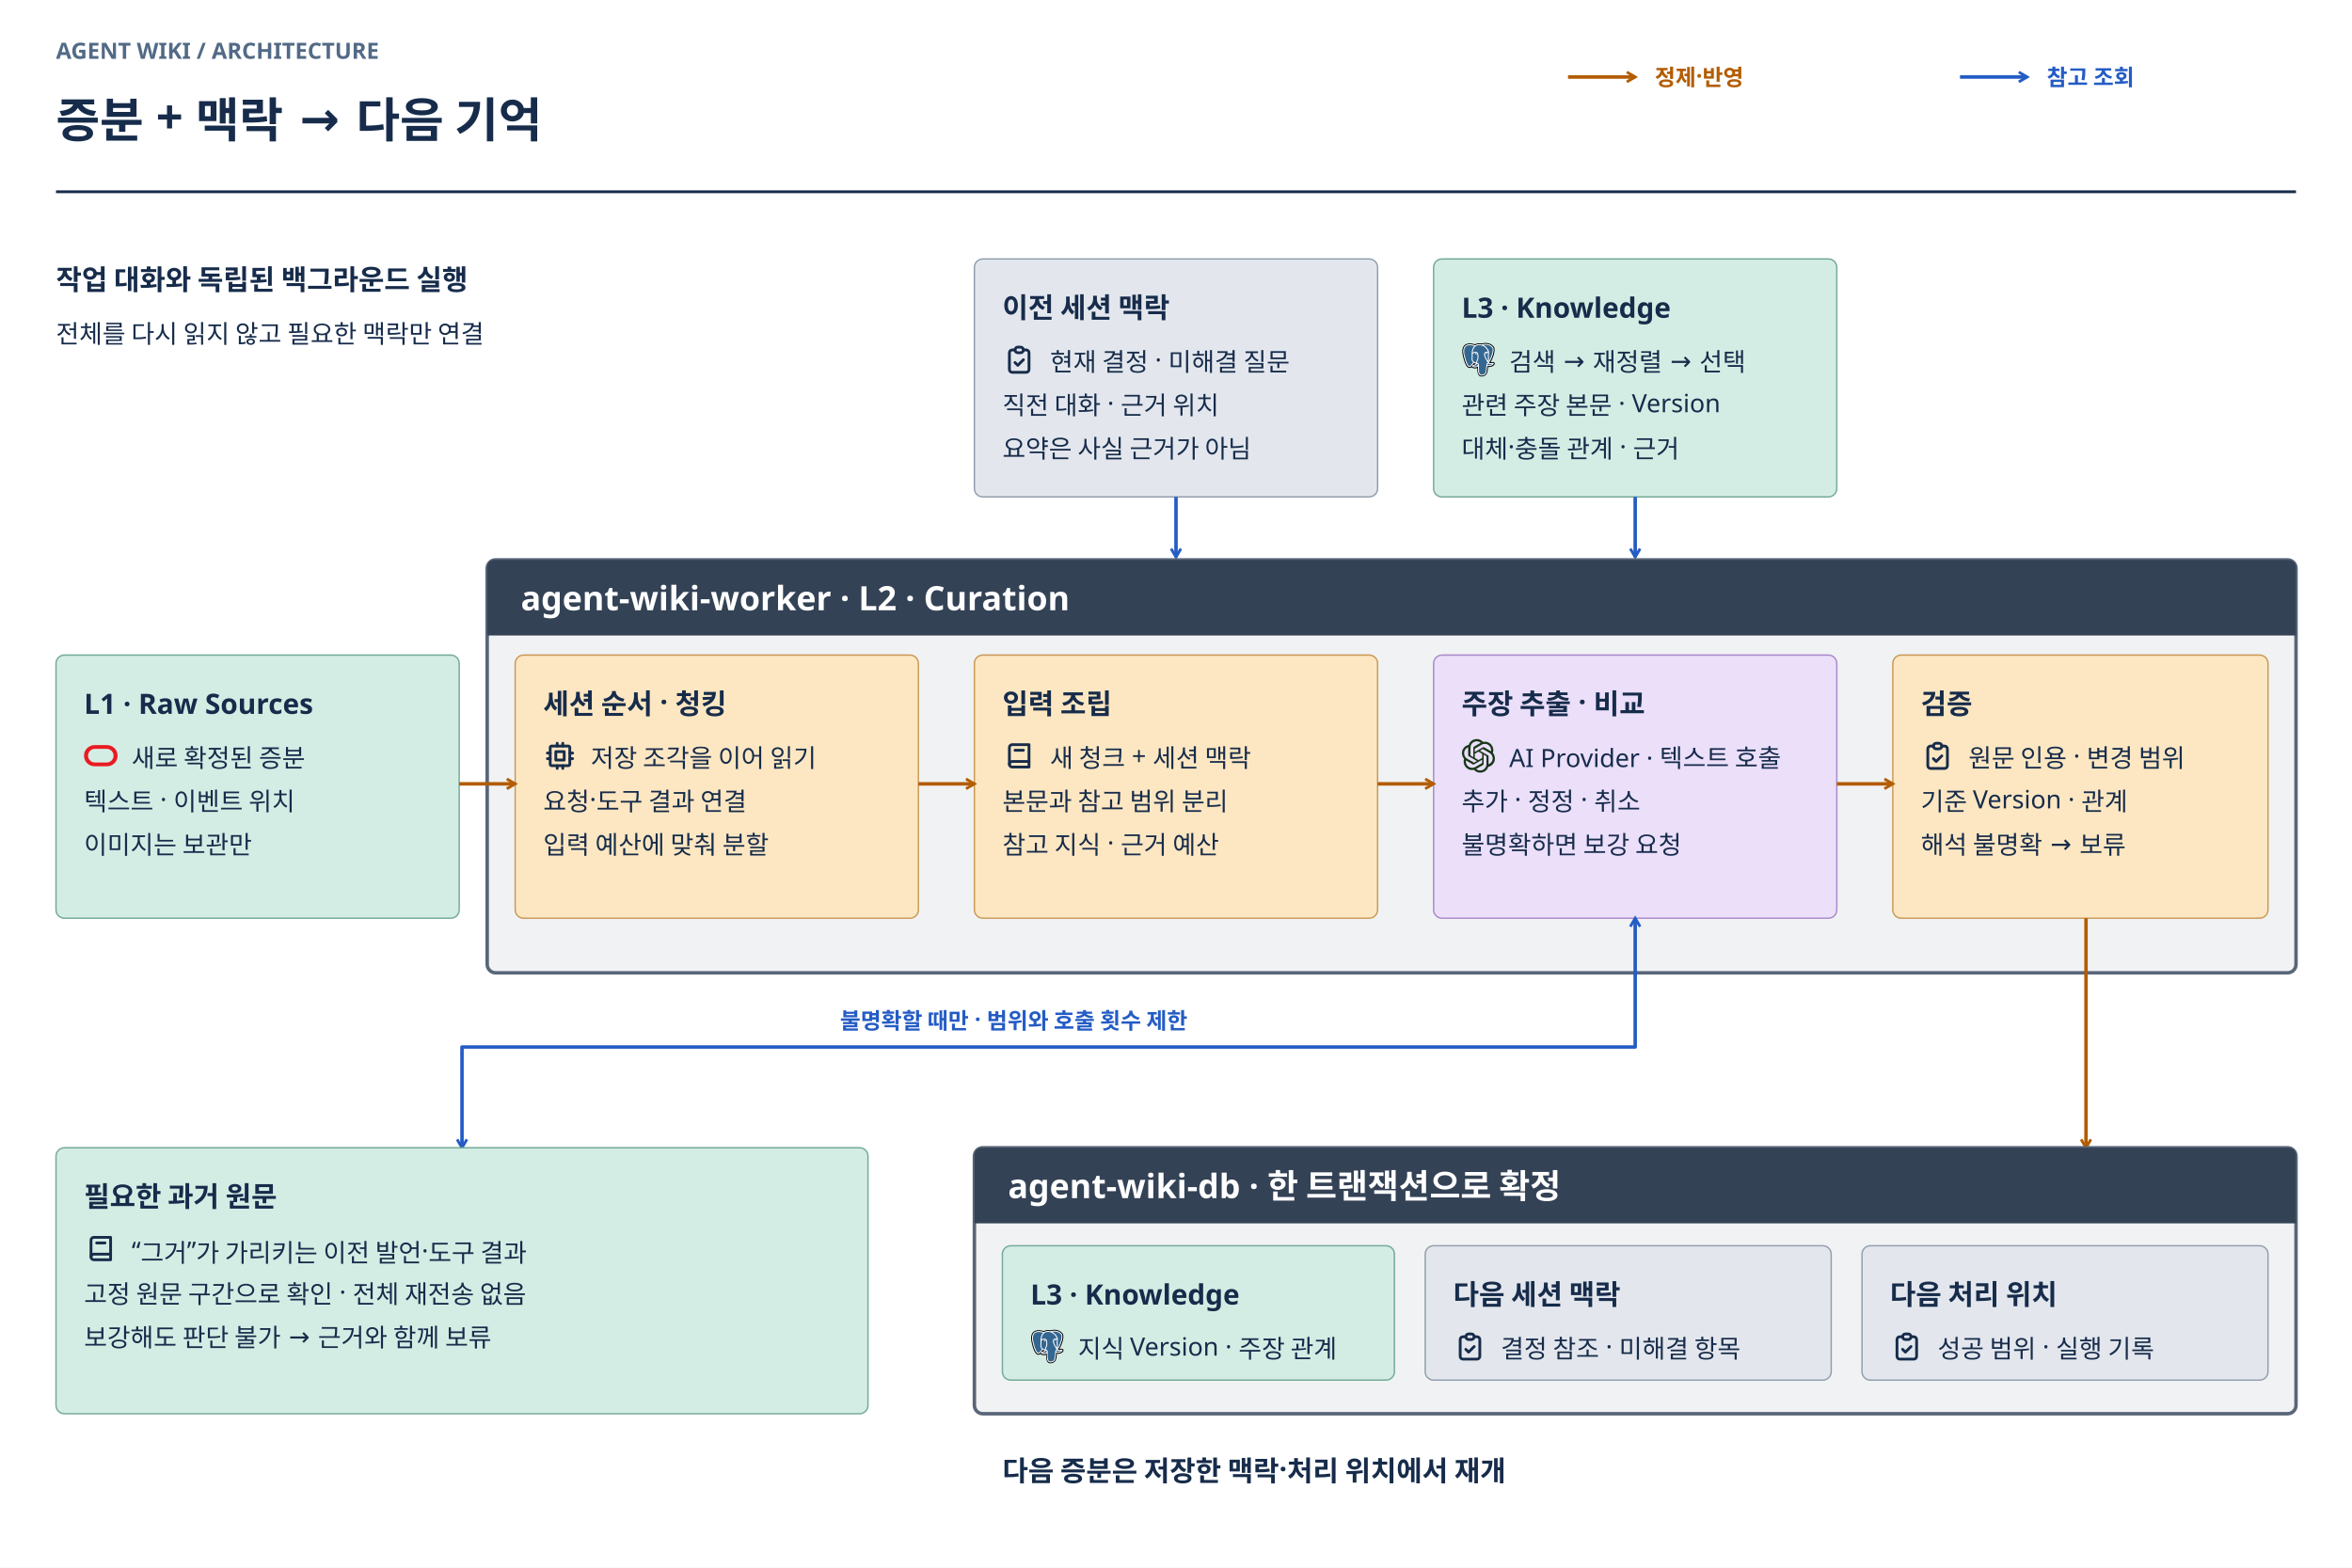
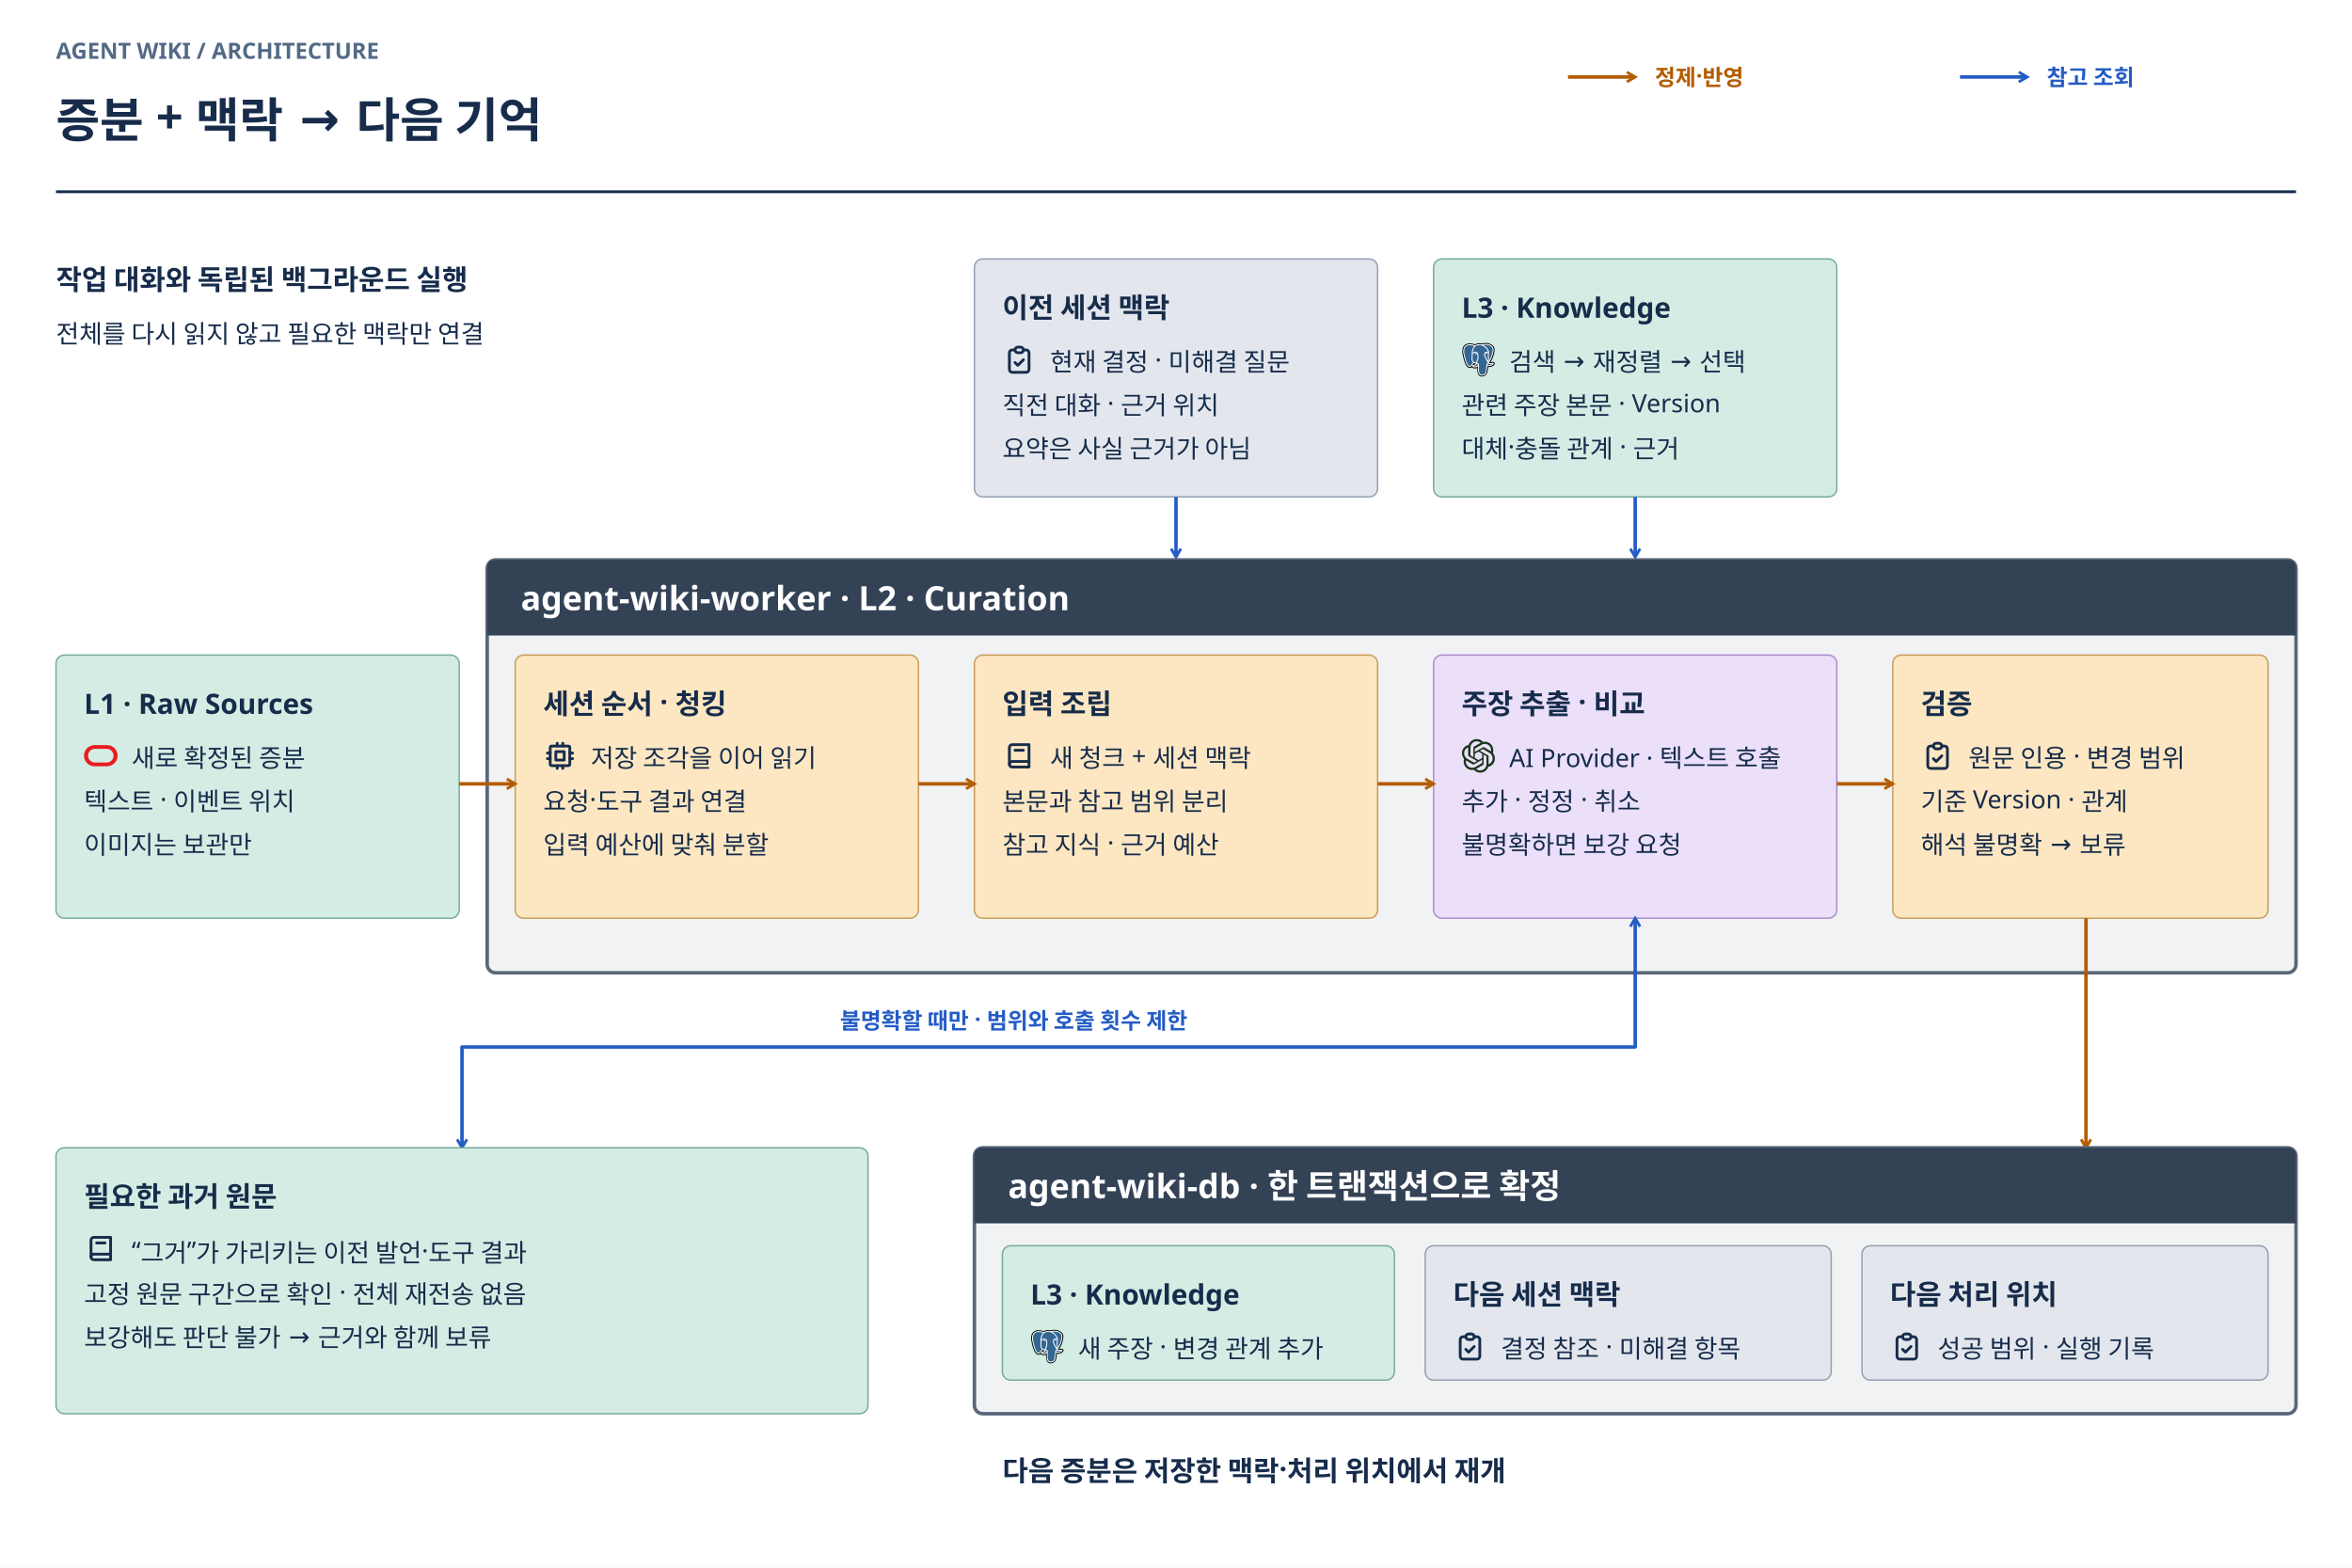
<svg xmlns="http://www.w3.org/2000/svg" width="1680" height="1120" viewBox="0 0 1680 1120" role="img" aria-labelledby="title desc">
  <defs>
    <marker id="arrow-ingest" markerWidth="9" markerHeight="9" refX="7" refY="4.5" orient="auto-start-reverse" markerUnits="userSpaceOnUse">
      <path d="M1 1 L7 4.5 L1 8" fill="none" stroke="#B35C00" stroke-width="2" />
    </marker>
    <marker id="arrow-query" markerWidth="9" markerHeight="9" refX="7" refY="4.5" orient="auto-start-reverse" markerUnits="userSpaceOnUse">
      <path d="M1 1 L7 4.5 L1 8" fill="none" stroke="#245CC5" stroke-width="2" />
    </marker>
    <marker id="arrow-ops" markerWidth="9" markerHeight="9" refX="7" refY="4.5" orient="auto-start-reverse" markerUnits="userSpaceOnUse">
      <path d="M1 1 L7 4.5 L1 8" fill="none" stroke="#68778B" stroke-width="2" />
    </marker>
    <marker id="arrow-relation" markerWidth="9" markerHeight="9" refX="7" refY="4.5" orient="auto-start-reverse" markerUnits="userSpaceOnUse">
      <path d="M1 1 L7 4.5 L1 8" fill="none" stroke="#8054A3" stroke-width="2" />
    </marker>
  </defs>
  <g font-family="Noto Sans KR, sans-serif">
    <rect width="1680" height="1120" fill="#FFFFFF" />
    <text x="40" y="42" font-size="16" font-weight="700" fill="#526A86">AGENT WIKI / ARCHITECTURE</text>
    <text x="40" y="98" font-size="34" font-weight="700" fill="#172C4B">증분 + 맥락 → 다음 기억</text>
    <path d="M40 137 H1640" stroke="#172C4B" stroke-width="2" />
    <path d="M1120 55 H1168" fill="none" stroke="#B35C00" stroke-width="2.5" stroke-linejoin="round" marker-end="url(#arrow-ingest)" />
    <text x="1182" y="61" font-size="16" font-weight="700" fill="#B35C00">정제·반영</text>
    <path d="M1400 55 H1448" fill="none" stroke="#245CC5" stroke-width="2.5" stroke-linejoin="round" marker-end="url(#arrow-query)" />
    <text x="1462" y="61" font-size="16" font-weight="700" fill="#245CC5">참고 조회</text>
    <text x="40" y="207" font-size="20" font-weight="700" fill="#172C4B">작업 대화와 독립된 백그라운드 실행</text>
    <text x="40" y="245" font-size="18" font-weight="400" fill="#172C4B">전체를 다시 읽지 않고 필요한 맥락만 연결</text>
    <rect x="696" y="185" width="288" height="170" rx="6" fill="#E3E7ED" stroke="#929EAD" />
    <text x="716" y="227" font-size="20" font-weight="700" fill="#172C4B">이전 세션 맥락</text>
    <svg width="24" height="24" viewBox="0 0 24 24" fill="none" stroke="currentColor" stroke-width="2" stroke-linecap="round" stroke-linejoin="round" x="716" y="245" color="#172C4B">
      <path d="M9 5h-2a2 2 0 0 0 -2 2v12a2 2 0 0 0 2 2h10a2 2 0 0 0 2 -2v-12a2 2 0 0 0 -2 -2h-2" />
      <path d="M9 3m0 2a2 2 0 0 1 2 -2h2a2 2 0 0 1 2 2v0a2 2 0 0 1 -2 2h-2a2 2 0 0 1 -2 -2z" />
      <path d="M9 14l2 2l4 -4" />
    </svg>
    <text x="750" y="265" font-size="18" font-weight="400" fill="#172C4B">현재 결정 · 미해결 질문</text>
    <text x="716" y="296" font-size="18" font-weight="400" fill="#172C4B">직전 대화 · 근거 위치</text>
    <text x="716" y="327" font-size="18" font-weight="400" fill="#172C4B">요약은 사실 근거가 아님</text>
    <rect x="1024" y="185" width="288" height="170" rx="6" fill="#D4EDE4" stroke="#74AA98" />
    <text x="1044" y="227" font-size="20" font-weight="700" fill="#172C4B">L3 · Knowledge</text>
    <svg fill="none" viewBox="0 0 100 100" x="1044" y="245" width="24" height="24" color="#172C4B">
      <path fill="#000" d="M98.472 59.902c-.582-1.766-2.105-2.995-4.074-3.29-.929-.14-1.992-.08-3.251.18-2.194.454-3.821.627-5.009.66 4.483-7.59 8.129-16.246 10.227-24.393 3.394-13.175 1.58-19.177-.539-21.892C90.218 3.981 82.036.121 72.166.003c-5.267-.065-9.89.978-12.3 1.728-2.246-.398-4.66-.62-7.193-.66-4.749-.076-8.944.962-12.529 3.095a57 57 0 0 0-8.848-2.227C22.644.514 15.672 1.624 10.57 5.237c-6.175 4.375-9.038 11.975-8.509 22.59.168 3.37 2.048 13.625 5.009 23.35 1.701 5.59 3.515 10.232 5.392 13.798 2.661 5.058 5.51 8.035 8.706 9.105 1.792.599 5.048 1.018 8.472-1.842.434.527 1.013 1.05 1.782 1.537.976.618 2.17 1.122 3.361 1.42 4.296 1.078 8.319.808 11.752-.701.02.612.037 1.197.05 1.702.023.82.046 1.623.076 2.374.203 5.08.548 9.029 1.57 11.792.055.152.13.384.21.63.51 1.564 1.361 4.182 3.529 6.232C54.215 99.35 56.929 100 59.415 100c1.247 0 2.437-.164 3.48-.388 3.72-.8 7.944-2.017 11-6.38 2.889-4.125 4.293-10.337 4.547-20.126l.093-.793.06-.517.68.06.176.012c3.788.173 8.42-.633 11.265-1.958 2.248-1.046 9.452-4.86 7.756-10.008" />
      <path fill="#336791" d="M91.994 60.903c-11.264 2.33-12.038-1.494-12.038-1.494C91.848 41.713 96.82 19.251 92.53 13.753 80.825-1.243 60.564 5.85 60.226 6.033l-.109.02c-2.225-.463-4.716-.74-7.515-.785-5.096-.084-8.963 1.34-11.896 3.57 0 0-36.145-14.93-34.463 18.78.357 7.17 10.25 54.262 22.05 40.039 4.313-5.202 8.48-9.6 8.48-9.6 2.07 1.38 4.547 2.082 7.145 1.83l.202-.172c-.063.646-.034 1.277.08 2.025-3.04 3.406-2.146 4.004-8.223 5.258-6.149 1.271-2.537 3.533-.178 4.125 2.859.717 9.474 1.732 13.943-4.542l-.178.716c1.19.957 2.027 6.222 1.887 10.996-.14 4.773-.234 8.05.704 10.61.94 2.56 1.874 8.32 9.863 6.604 6.674-1.435 10.134-5.152 10.615-11.353.341-4.407 1.114-3.756 1.163-7.697l.62-1.865c.715-5.976.113-7.904 4.225-7.007l1 .088c3.027.138 6.988-.488 9.313-1.572 5.007-2.33 7.976-6.22 3.04-5.198" />
      <path fill="#fff" d="M42.821 30.825c-1.015-.142-1.934-.011-2.4.342a.88.88 0 0 0-.364.587c-.058.42.235.884.415 1.123.51.678 1.255 1.143 1.992 1.246q.16.022.319.022c1.229 0 2.347-.96 2.445-1.668.123-.887-1.161-1.479-2.407-1.652m33.627.028c-.097-.696-1.33-.894-2.502-.73-1.17.162-2.303.692-2.209 1.389.076.542 1.052 1.467 2.207 1.467q.146 0 .296-.02c.77-.108 1.337-.599 1.605-.882.41-.431.647-.912.603-1.224" />
      <path fill="#fff" d="M95.743 60.639c-.43-1.303-1.812-1.721-4.109-1.246-6.82 1.411-9.262.434-10.063-.158 5.3-8.098 9.66-17.886 12.013-27.018 1.114-4.326 1.73-8.343 1.78-11.618.056-3.594-.555-6.235-1.814-7.848-5.076-6.505-12.526-9.993-21.544-10.09-6.2-.069-11.437 1.522-12.453 1.97a31 31 0 0 0-7.008-.903c-4.654-.076-8.677 1.042-12.007 3.32a53.5 53.5 0 0 0-9.759-2.566c-7.905-1.277-14.187-.31-18.67 2.875-5.35 3.8-7.819 10.593-7.34 20.19.16 3.229 1.995 13.161 4.89 22.673 3.811 12.52 7.954 19.607 12.313 21.065.51.17 1.098.29 1.747.29 1.59 0 3.54-.719 5.568-3.164a201 201 0 0 1 7.674-8.707 12.34 12.34 0 0 0 5.52 1.489l.014.151q-.497.594-.973 1.206c-1.334 1.698-1.612 2.052-5.906 2.938-1.221.253-4.465.923-4.513 3.204-.052 2.491 3.835 3.538 4.277 3.648 1.543.388 3.03.579 4.448.579 3.447 0 6.482-1.136 8.906-3.335-.074 8.882.295 17.634 1.359 20.3.87 2.183 2.999 7.519 9.72 7.518.986 0 2.072-.115 3.266-.372 7.015-1.508 10.061-4.617 11.24-11.47.63-3.664 1.712-12.411 2.221-17.103 1.074.336 2.457.49 3.952.49 3.118 0 6.715-.665 8.972-1.715 2.534-1.18 7.108-4.077 6.279-6.593M79.038 28.933c-.024 1.385-.214 2.643-.415 3.956-.217 1.411-.442 2.87-.498 4.642-.056 1.725.16 3.517.367 5.251.42 3.502.85 7.107-.817 10.664q-.415-.739-.738-1.522c-.208-.504-.658-1.313-1.28-2.433-2.424-4.358-8.1-14.565-5.194-18.73.865-1.24 3.061-2.514 8.575-1.828M72.355 5.467c8.08.179 14.472 3.21 18.997 9.009 3.471 4.447-.35 24.686-11.415 42.145l-.336-.424-.14-.175c2.86-4.735 2.3-9.42 1.802-13.574-.204-1.704-.397-3.314-.348-4.827.05-1.602.262-2.977.467-4.306.25-1.638.506-3.333.436-5.332.053-.21.074-.457.046-.75-.18-1.917-2.361-7.652-6.808-12.842-2.432-2.839-5.98-6.016-10.822-8.159 2.083-.433 4.931-.836 8.12-.765M27.14 66.622c-2.234 2.694-3.777 2.177-4.285 2.008-3.306-1.106-7.143-8.114-10.526-19.227-2.927-9.615-4.637-19.285-4.773-21.996-.427-8.575 1.646-14.551 6.162-17.763 7.35-5.226 19.432-2.098 24.287-.511-.07.069-.142.133-.211.203-7.967 8.069-7.778 21.854-7.759 22.697 0 .325.027.785.064 1.418.137 2.319.392 6.634-.29 11.521-.633 4.541.763 8.986 3.83 12.195q.472.494.991.937a205 205 0 0 0-7.49 8.518m8.514-11.391c-2.471-2.587-3.594-6.184-3.08-9.872.72-5.162.454-9.658.311-12.073-.02-.338-.038-.635-.048-.868 1.164-1.035 6.558-3.933 10.404-3.05 1.755.404 2.825 1.603 3.27 3.664 2.301 10.674.304 15.122-1.3 18.697-.33.737-.643 1.433-.91 2.153l-.207.557c-.523 1.407-1.01 2.716-1.312 3.959-2.628-.008-5.184-1.134-7.128-3.168m.404 14.394c-.768-.192-1.458-.526-1.863-.803.339-.16.94-.377 1.984-.593 5.052-1.042 5.832-1.778 7.535-3.947.391-.498.834-1.061 1.447-1.748.914-1.026 1.332-.852 2.09-.537.613.254 1.211 1.026 1.454 1.875.114.401.243 1.163-.178 1.755-3.56 4.997-8.745 4.933-12.47 3.998m26.436 24.668c-6.18 1.328-8.368-1.834-9.81-5.448-.93-2.334-1.388-12.856-1.063-24.477a1.4 1.4 0 0 0-.06-.444 6 6 0 0 0-.173-.821c-.483-1.691-1.659-3.106-3.07-3.692-.56-.233-1.589-.66-2.825-.343.264-1.09.72-2.32 1.217-3.651l.208-.56c.234-.632.528-1.287.838-1.98 1.68-3.74 3.978-8.863 1.483-20.436-.935-4.335-4.056-6.452-8.789-5.96-2.836.294-5.432 1.442-6.727 2.1-.278.141-.532.278-.77.41.361-4.367 1.726-12.53 6.832-17.694C43 8.045 47.281 6.439 52.498 6.526c10.28.168 16.871 5.458 20.591 9.866 3.206 3.799 4.942 7.625 5.635 9.69-5.21-.532-8.753.499-10.55 3.074-3.907 5.601 2.138 16.473 5.044 21.698.533.957.993 1.785 1.137 2.136.946 2.3 2.171 3.835 3.065 4.955.275.343.54.677.743.967-1.578.457-4.412 1.51-4.154 6.779-.208 2.643-1.69 15.02-2.442 19.392-.994 5.776-3.114 7.928-9.074 9.21m25.795-29.6c-1.614.751-4.314 1.315-6.879 1.436-2.833.133-4.275-.319-4.615-.596-.159-3.283 1.06-3.626 2.35-3.99.202-.056.4-.112.59-.179q.179.146.391.287c2.277 1.507 6.339 1.67 12.073.483l.063-.013c-.774.726-2.097 1.699-3.974 2.572" />
    </svg>
    <text x="1078" y="265" font-size="18" font-weight="400" fill="#172C4B">검색 → 재정렬 → 선택</text>
    <text x="1044" y="296" font-size="18" font-weight="400" fill="#172C4B">관련 주장 본문 · Version</text>
    <text x="1044" y="327" font-size="18" font-weight="400" fill="#172C4B">대체·충돌 관계 · 근거</text>
    <path d="M840 355 V398" fill="none" stroke="#245CC5" stroke-width="2.5" stroke-linejoin="round" marker-end="url(#arrow-query)" />
    <path d="M1168 355 V398" fill="none" stroke="#245CC5" stroke-width="2.5" stroke-linejoin="round" marker-end="url(#arrow-query)" />
    <rect x="348" y="400" width="1292" height="295" rx="6" fill="#F1F2F4" stroke="#596679" stroke-width="2.5" />
    <path d="M354 400 H1634 Q1640 400 1640 406 V454 H348 V406 Q348 400 354 400" fill="#344256" />
    <text x="372" y="436" font-size="24" font-weight="700" fill="#FFFFFF">agent-wiki-worker · L2 · Curation</text>
    <rect x="40" y="468" width="288" height="188" rx="6" fill="#D4EDE4" stroke="#74AA98" />
    <text x="60" y="510" font-size="20" font-weight="700" fill="#172C4B">L1 · Raw Sources</text>
    <svg fill="none" viewBox="0 0 100 100" x="60" y="528" width="24" height="24" color="#172C4B">
      <path fill="#ea1b22" d="M31.529 81.056C14.013 81.056 0 67.044 0 49.528s14.013-31.529 31.529-31.529H68.47c17.517 0 31.53 14.013 31.53 31.529S85.987 81.056 68.471 81.056zM67.516 69.91c11.465 0 20.382-9.236 20.382-20.382 0-11.465-9.236-20.382-20.382-20.382H32.484c-11.465 0-20.382 9.235-20.382 20.382 0 11.146 9.236 20.382 20.382 20.382z" />
    </svg>
    <text x="94" y="548" font-size="18" font-weight="400" fill="#172C4B">새로 확정된 증분</text>
    <text x="60" y="579" font-size="18" font-weight="400" fill="#172C4B">텍스트 · 이벤트 위치</text>
    <text x="60" y="610" font-size="18" font-weight="400" fill="#172C4B">이미지는 보관만</text>
    <rect x="368" y="468" width="288" height="188" rx="6" fill="#FDE7C2" stroke="#C89A55" />
    <text x="388" y="510" font-size="20" font-weight="700" fill="#172C4B">세션 순서 · 청킹</text>
    <svg width="24" height="24" viewBox="0 0 24 24" fill="none" stroke="currentColor" stroke-width="2" stroke-linecap="round" stroke-linejoin="round" x="388" y="528" color="#172C4B">
      <path d="M5 5m0 1a1 1 0 0 1 1 -1h12a1 1 0 0 1 1 1v12a1 1 0 0 1 -1 1h-12a1 1 0 0 1 -1 -1z" />
      <path d="M9 9h6v6h-6z" />
      <path d="M3 10h2" />
      <path d="M3 14h2" />
      <path d="M10 3v2" />
      <path d="M14 3v2" />
      <path d="M21 10h-2" />
      <path d="M21 14h-2" />
      <path d="M14 21v-2" />
      <path d="M10 21v-2" />
    </svg>
    <text x="422" y="548" font-size="18" font-weight="400" fill="#172C4B">저장 조각을 이어 읽기</text>
    <text x="388" y="579" font-size="18" font-weight="400" fill="#172C4B">요청·도구 결과 연결</text>
    <text x="388" y="610" font-size="18" font-weight="400" fill="#172C4B">입력 예산에 맞춰 분할</text>
    <rect x="696" y="468" width="288" height="188" rx="6" fill="#FDE7C2" stroke="#C89A55" />
    <text x="716" y="510" font-size="20" font-weight="700" fill="#172C4B">입력 조립</text>
    <svg width="24" height="24" viewBox="0 0 24 24" fill="none" stroke="currentColor" stroke-width="2" stroke-linecap="round" stroke-linejoin="round" x="716" y="528" color="#172C4B">
      <path d="M19 4v16h-12a2 2 0 0 1 -2 -2v-12a2 2 0 0 1 2 -2h12z" />
      <path d="M19 16h-12a2 2 0 0 0 -2 2" />
      <path d="M9 8h6" />
    </svg>
    <text x="750" y="548" font-size="18" font-weight="400" fill="#172C4B">새 청크 + 세션 맥락</text>
    <text x="716" y="579" font-size="18" font-weight="400" fill="#172C4B">본문과 참고 범위 분리</text>
    <text x="716" y="610" font-size="18" font-weight="400" fill="#172C4B">참고 지식 · 근거 예산</text>
    <rect x="1024" y="468" width="288" height="188" rx="6" fill="#EBDFFA" stroke="#AA8ACA" />
    <text x="1044" y="510" font-size="20" font-weight="700" fill="#172C4B">주장 추출 · 비교</text>
    <svg fill="none" viewBox="0 0 100 100" x="1044" y="528" width="24" height="24" color="#172C4B">
      <g clip-path="url(#openai-1044-528-a)">
        <path fill="#193718" d="M93.06 40.937c1.25-3.438 1.563-6.875 1.25-10.313-.312-3.437-1.562-6.875-3.125-10-2.812-4.687-6.875-8.437-11.562-10.625-5-2.187-10.313-2.812-15.625-1.562-2.5-2.5-5.313-4.688-8.438-6.25S48.685-.001 45.248-.001c-5.313 0-10.625 1.563-15 4.688a24.16 24.16 0 0 0-9.063 12.5c-3.75.937-6.875 2.5-10 4.374-2.812 2.188-5 5-6.875 7.813-2.812 4.688-3.75 10-3.125 15.313a27.2 27.2 0 0 0 6.25 14.375c-1.25 3.437-1.562 6.874-1.25 10.312s1.563 6.875 3.125 10c2.813 4.688 6.875 8.438 11.563 10.625 5 2.188 10.312 2.813 15.625 1.563 2.5 2.5 5.312 4.687 8.437 6.25s6.875 2.187 10.313 2.187c5.312 0 10.625-1.562 15-4.687s7.5-7.5 9.062-12.5c3.438-.626 6.875-2.188 9.688-4.376 2.812-2.187 5.312-4.687 6.875-7.812 2.812-4.687 3.75-10 3.125-15.312-.625-5.313-2.5-10.313-5.938-14.375m-37.5 52.5c-5 0-8.75-1.563-12.187-4.376 0 0 .312-.312.625-.312l20-11.562c.625-.313.937-.626 1.25-1.25.312-.626.312-.938.312-1.563V46.249l8.438 5v23.125c.312 10.938-8.438 19.063-18.438 19.063M15.248 76.249c-2.188-3.75-3.125-8.125-2.188-12.5 0 0 .313.312.625.312l20 11.563c.625.313.938.313 1.563.313s1.25 0 1.562-.313l24.375-14.062v9.687L40.873 83.124c-4.375 2.5-9.375 3.125-14.063 1.875-5-1.25-9.062-4.375-11.562-8.75M9.935 32.812c2.188-3.75 5.625-6.563 9.688-8.125v23.75c0 .625 0 1.25.312 1.562.313.625.625.938 1.25 1.25L45.56 65.311l-8.437 5-20-11.562c-4.375-2.5-7.5-6.562-8.75-11.25s-.938-10.312 1.562-14.687m69.063 15.937L54.623 34.687l8.437-5 20 11.562c3.125 1.875 5.625 4.375 7.188 7.5s2.5 6.563 2.187 10.313c-.312 3.437-1.562 6.874-3.75 9.687s-5 5-8.437 6.25v-23.75c0-.625 0-1.25-.313-1.562 0 0-.312-.625-.937-.938m8.437-12.5s-.312-.312-.625-.312l-20-11.563c-.625-.312-.937-.312-1.562-.312s-1.25 0-1.563.312L39.31 38.437v-9.688l20.313-11.875c3.125-1.875 6.562-2.5 10.312-2.5 3.438 0 6.875 1.25 10 3.437 2.813 2.188 5.313 5 6.563 8.125s1.562 6.876.937 10.313m-52.5 17.5-8.437-5V25.311c0-3.437.937-7.187 2.812-10 1.875-3.124 4.688-5.312 7.813-6.874 3.125-1.563 6.875-2.188 10.312-1.563 3.438.313 6.875 1.875 9.688 4.063 0 0-.313.312-.625.312l-20 11.562c-.625.313-.938.625-1.25 1.25s-.313.938-.313 1.563zm4.375-10 10.938-6.25 10.937 6.25v12.5l-10.937 6.25-10.938-6.25z" />
      </g>
      <defs>
        <clipPath id="openai-1044-528-a">
          <path fill="#fff" d="M0 0h100v100H0z" />
        </clipPath>
      </defs>
    </svg>
    <text x="1078" y="548" font-size="18" font-weight="400" fill="#172C4B">AI Provider · 텍스트 호출</text>
    <text x="1044" y="579" font-size="18" font-weight="400" fill="#172C4B">추가 · 정정 · 취소</text>
    <text x="1044" y="610" font-size="18" font-weight="400" fill="#172C4B">불명확하면 보강 요청</text>
    <rect x="1352" y="468" width="268" height="188" rx="6" fill="#FDE7C2" stroke="#C89A55" />
    <text x="1372" y="510" font-size="20" font-weight="700" fill="#172C4B">검증</text>
    <svg width="24" height="24" viewBox="0 0 24 24" fill="none" stroke="currentColor" stroke-width="2" stroke-linecap="round" stroke-linejoin="round" x="1372" y="528" color="#172C4B">
      <path d="M9 5h-2a2 2 0 0 0 -2 2v12a2 2 0 0 0 2 2h10a2 2 0 0 0 2 -2v-12a2 2 0 0 0 -2 -2h-2" />
      <path d="M9 3m0 2a2 2 0 0 1 2 -2h2a2 2 0 0 1 2 2v0a2 2 0 0 1 -2 2h-2a2 2 0 0 1 -2 -2z" />
      <path d="M9 14l2 2l4 -4" />
    </svg>
    <text x="1406" y="548" font-size="18" font-weight="400" fill="#172C4B">원문 인용 · 변경 범위</text>
    <text x="1372" y="579" font-size="18" font-weight="400" fill="#172C4B">기준 Version · 관계</text>
    <text x="1372" y="610" font-size="18" font-weight="400" fill="#172C4B">해석 불명확 → 보류</text>
    <path d="M328 560 H368" fill="none" stroke="#B35C00" stroke-width="2.5" stroke-linejoin="round" marker-end="url(#arrow-ingest)" />
    <path d="M656 560 H696" fill="none" stroke="#B35C00" stroke-width="2.5" stroke-linejoin="round" marker-end="url(#arrow-ingest)" />
    <path d="M984 560 H1024" fill="none" stroke="#B35C00" stroke-width="2.5" stroke-linejoin="round" marker-end="url(#arrow-ingest)" />
    <path d="M1312 560 H1352" fill="none" stroke="#B35C00" stroke-width="2.5" stroke-linejoin="round" marker-end="url(#arrow-ingest)" />
    <path d="M1168 656 V748 H330 V820" fill="none" stroke="#245CC5" stroke-width="2.5" stroke-linejoin="round" marker-end="url(#arrow-query)" marker-start="url(#arrow-query)" />
    <text x="600" y="735" font-size="16" font-weight="700" fill="#245CC5">불명확할 때만 · 범위와 호출 횟수 제한</text>
    <rect x="40" y="820" width="580" height="190" rx="6" fill="#D4EDE4" stroke="#74AA98" />
    <text x="60" y="862" font-size="20" font-weight="700" fill="#172C4B">필요한 과거 원문</text>
    <svg width="24" height="24" viewBox="0 0 24 24" fill="none" stroke="currentColor" stroke-width="2" stroke-linecap="round" stroke-linejoin="round" x="60" y="880" color="#172C4B">
      <path d="M19 4v16h-12a2 2 0 0 1 -2 -2v-12a2 2 0 0 1 2 -2h12z" />
      <path d="M19 16h-12a2 2 0 0 0 -2 2" />
      <path d="M9 8h6" />
    </svg>
    <text x="94" y="900" font-size="18" font-weight="400" fill="#172C4B">“그거”가 가리키는 이전 발언·도구 결과</text>
    <text x="60" y="931" font-size="18" font-weight="400" fill="#172C4B">고정 원문 구간으로 확인 · 전체 재전송 없음</text>
    <text x="60" y="962" font-size="18" font-weight="400" fill="#172C4B">보강해도 판단 불가 → 근거와 함께 보류</text>
    <path d="M1490 656 V820" fill="none" stroke="#B35C00" stroke-width="2.5" stroke-linejoin="round" marker-end="url(#arrow-ingest)" />
    <rect x="696" y="820" width="944" height="190" rx="6" fill="#F1F2F4" stroke="#596679" stroke-width="2.5" />
    <path d="M702 820 H1634 Q1640 820 1640 826 V874 H696 V826 Q696 820 702 820" fill="#344256" />
    <text x="720" y="856" font-size="24" font-weight="700" fill="#FFFFFF">agent-wiki-db · 한 트랜잭션으로 확정</text>
    <rect x="716" y="890" width="280" height="96" rx="6" fill="#D4EDE4" stroke="#74AA98" />
    <text x="736" y="932" font-size="20" font-weight="700" fill="#172C4B">L3 · Knowledge</text>
    <svg fill="none" viewBox="0 0 100 100" x="736" y="950" width="24" height="24" color="#172C4B">
      <path fill="#000" d="M98.472 59.902c-.582-1.766-2.105-2.995-4.074-3.29-.929-.14-1.992-.08-3.251.18-2.194.454-3.821.627-5.009.66 4.483-7.59 8.129-16.246 10.227-24.393 3.394-13.175 1.58-19.177-.539-21.892C90.218 3.981 82.036.121 72.166.003c-5.267-.065-9.89.978-12.3 1.728-2.246-.398-4.66-.62-7.193-.66-4.749-.076-8.944.962-12.529 3.095a57 57 0 0 0-8.848-2.227C22.644.514 15.672 1.624 10.57 5.237c-6.175 4.375-9.038 11.975-8.509 22.59.168 3.37 2.048 13.625 5.009 23.35 1.701 5.59 3.515 10.232 5.392 13.798 2.661 5.058 5.51 8.035 8.706 9.105 1.792.599 5.048 1.018 8.472-1.842.434.527 1.013 1.05 1.782 1.537.976.618 2.17 1.122 3.361 1.42 4.296 1.078 8.319.808 11.752-.701.02.612.037 1.197.05 1.702.023.82.046 1.623.076 2.374.203 5.08.548 9.029 1.57 11.792.055.152.13.384.21.63.51 1.564 1.361 4.182 3.529 6.232C54.215 99.35 56.929 100 59.415 100c1.247 0 2.437-.164 3.48-.388 3.72-.8 7.944-2.017 11-6.38 2.889-4.125 4.293-10.337 4.547-20.126l.093-.793.06-.517.68.06.176.012c3.788.173 8.42-.633 11.265-1.958 2.248-1.046 9.452-4.86 7.756-10.008" />
      <path fill="#336791" d="M91.994 60.903c-11.264 2.33-12.038-1.494-12.038-1.494C91.848 41.713 96.82 19.251 92.53 13.753 80.825-1.243 60.564 5.85 60.226 6.033l-.109.02c-2.225-.463-4.716-.74-7.515-.785-5.096-.084-8.963 1.34-11.896 3.57 0 0-36.145-14.93-34.463 18.78.357 7.17 10.25 54.262 22.05 40.039 4.313-5.202 8.48-9.6 8.48-9.6 2.07 1.38 4.547 2.082 7.145 1.83l.202-.172c-.063.646-.034 1.277.08 2.025-3.04 3.406-2.146 4.004-8.223 5.258-6.149 1.271-2.537 3.533-.178 4.125 2.859.717 9.474 1.732 13.943-4.542l-.178.716c1.19.957 2.027 6.222 1.887 10.996-.14 4.773-.234 8.05.704 10.61.94 2.56 1.874 8.32 9.863 6.604 6.674-1.435 10.134-5.152 10.615-11.353.341-4.407 1.114-3.756 1.163-7.697l.62-1.865c.715-5.976.113-7.904 4.225-7.007l1 .088c3.027.138 6.988-.488 9.313-1.572 5.007-2.33 7.976-6.22 3.04-5.198" />
      <path fill="#fff" d="M42.821 30.825c-1.015-.142-1.934-.011-2.4.342a.88.88 0 0 0-.364.587c-.058.42.235.884.415 1.123.51.678 1.255 1.143 1.992 1.246q.16.022.319.022c1.229 0 2.347-.96 2.445-1.668.123-.887-1.161-1.479-2.407-1.652m33.627.028c-.097-.696-1.33-.894-2.502-.73-1.17.162-2.303.692-2.209 1.389.076.542 1.052 1.467 2.207 1.467q.146 0 .296-.02c.77-.108 1.337-.599 1.605-.882.41-.431.647-.912.603-1.224" />
      <path fill="#fff" d="M95.743 60.639c-.43-1.303-1.812-1.721-4.109-1.246-6.82 1.411-9.262.434-10.063-.158 5.3-8.098 9.66-17.886 12.013-27.018 1.114-4.326 1.73-8.343 1.78-11.618.056-3.594-.555-6.235-1.814-7.848-5.076-6.505-12.526-9.993-21.544-10.09-6.2-.069-11.437 1.522-12.453 1.97a31 31 0 0 0-7.008-.903c-4.654-.076-8.677 1.042-12.007 3.32a53.5 53.5 0 0 0-9.759-2.566c-7.905-1.277-14.187-.31-18.67 2.875-5.35 3.8-7.819 10.593-7.34 20.19.16 3.229 1.995 13.161 4.89 22.673 3.811 12.52 7.954 19.607 12.313 21.065.51.17 1.098.29 1.747.29 1.59 0 3.54-.719 5.568-3.164a201 201 0 0 1 7.674-8.707 12.34 12.34 0 0 0 5.52 1.489l.014.151q-.497.594-.973 1.206c-1.334 1.698-1.612 2.052-5.906 2.938-1.221.253-4.465.923-4.513 3.204-.052 2.491 3.835 3.538 4.277 3.648 1.543.388 3.03.579 4.448.579 3.447 0 6.482-1.136 8.906-3.335-.074 8.882.295 17.634 1.359 20.3.87 2.183 2.999 7.519 9.72 7.518.986 0 2.072-.115 3.266-.372 7.015-1.508 10.061-4.617 11.24-11.47.63-3.664 1.712-12.411 2.221-17.103 1.074.336 2.457.49 3.952.49 3.118 0 6.715-.665 8.972-1.715 2.534-1.18 7.108-4.077 6.279-6.593M79.038 28.933c-.024 1.385-.214 2.643-.415 3.956-.217 1.411-.442 2.87-.498 4.642-.056 1.725.16 3.517.367 5.251.42 3.502.85 7.107-.817 10.664q-.415-.739-.738-1.522c-.208-.504-.658-1.313-1.28-2.433-2.424-4.358-8.1-14.565-5.194-18.73.865-1.24 3.061-2.514 8.575-1.828M72.355 5.467c8.08.179 14.472 3.21 18.997 9.009 3.471 4.447-.35 24.686-11.415 42.145l-.336-.424-.14-.175c2.86-4.735 2.3-9.42 1.802-13.574-.204-1.704-.397-3.314-.348-4.827.05-1.602.262-2.977.467-4.306.25-1.638.506-3.333.436-5.332.053-.21.074-.457.046-.75-.18-1.917-2.361-7.652-6.808-12.842-2.432-2.839-5.98-6.016-10.822-8.159 2.083-.433 4.931-.836 8.12-.765M27.14 66.622c-2.234 2.694-3.777 2.177-4.285 2.008-3.306-1.106-7.143-8.114-10.526-19.227-2.927-9.615-4.637-19.285-4.773-21.996-.427-8.575 1.646-14.551 6.162-17.763 7.35-5.226 19.432-2.098 24.287-.511-.07.069-.142.133-.211.203-7.967 8.069-7.778 21.854-7.759 22.697 0 .325.027.785.064 1.418.137 2.319.392 6.634-.29 11.521-.633 4.541.763 8.986 3.83 12.195q.472.494.991.937a205 205 0 0 0-7.49 8.518m8.514-11.391c-2.471-2.587-3.594-6.184-3.08-9.872.72-5.162.454-9.658.311-12.073-.02-.338-.038-.635-.048-.868 1.164-1.035 6.558-3.933 10.404-3.05 1.755.404 2.825 1.603 3.27 3.664 2.301 10.674.304 15.122-1.3 18.697-.33.737-.643 1.433-.91 2.153l-.207.557c-.523 1.407-1.01 2.716-1.312 3.959-2.628-.008-5.184-1.134-7.128-3.168m.404 14.394c-.768-.192-1.458-.526-1.863-.803.339-.16.94-.377 1.984-.593 5.052-1.042 5.832-1.778 7.535-3.947.391-.498.834-1.061 1.447-1.748.914-1.026 1.332-.852 2.09-.537.613.254 1.211 1.026 1.454 1.875.114.401.243 1.163-.178 1.755-3.56 4.997-8.745 4.933-12.47 3.998m26.436 24.668c-6.18 1.328-8.368-1.834-9.81-5.448-.93-2.334-1.388-12.856-1.063-24.477a1.4 1.4 0 0 0-.06-.444 6 6 0 0 0-.173-.821c-.483-1.691-1.659-3.106-3.07-3.692-.56-.233-1.589-.66-2.825-.343.264-1.09.72-2.32 1.217-3.651l.208-.56c.234-.632.528-1.287.838-1.98 1.68-3.74 3.978-8.863 1.483-20.436-.935-4.335-4.056-6.452-8.789-5.96-2.836.294-5.432 1.442-6.727 2.1-.278.141-.532.278-.77.41.361-4.367 1.726-12.53 6.832-17.694C43 8.045 47.281 6.439 52.498 6.526c10.28.168 16.871 5.458 20.591 9.866 3.206 3.799 4.942 7.625 5.635 9.69-5.21-.532-8.753.499-10.55 3.074-3.907 5.601 2.138 16.473 5.044 21.698.533.957.993 1.785 1.137 2.136.946 2.3 2.171 3.835 3.065 4.955.275.343.54.677.743.967-1.578.457-4.412 1.51-4.154 6.779-.208 2.643-1.69 15.02-2.442 19.392-.994 5.776-3.114 7.928-9.074 9.21m25.795-29.6c-1.614.751-4.314 1.315-6.879 1.436-2.833.133-4.275-.319-4.615-.596-.159-3.283 1.06-3.626 2.35-3.99.202-.056.4-.112.59-.179q.179.146.391.287c2.277 1.507 6.339 1.67 12.073.483l.063-.013c-.774.726-2.097 1.699-3.974 2.572" />
    </svg>
-     <text x="770" y="970" font-size="18" font-weight="400" fill="#172C4B">지식 Version · 주장 관계</text>
+     <text x="770" y="970" font-size="18" font-weight="400" fill="#172C4B">새 주장 · 변경 관계 추가</text>
    <rect x="1018" y="890" width="290" height="96" rx="6" fill="#E3E7ED" stroke="#929EAD" />
    <text x="1038" y="932" font-size="20" font-weight="700" fill="#172C4B">다음 세션 맥락</text>
    <svg width="24" height="24" viewBox="0 0 24 24" fill="none" stroke="currentColor" stroke-width="2" stroke-linecap="round" stroke-linejoin="round" x="1038" y="950" color="#172C4B">
      <path d="M9 5h-2a2 2 0 0 0 -2 2v12a2 2 0 0 0 2 2h10a2 2 0 0 0 2 -2v-12a2 2 0 0 0 -2 -2h-2" />
      <path d="M9 3m0 2a2 2 0 0 1 2 -2h2a2 2 0 0 1 2 2v0a2 2 0 0 1 -2 2h-2a2 2 0 0 1 -2 -2z" />
      <path d="M9 14l2 2l4 -4" />
    </svg>
    <text x="1072" y="970" font-size="18" font-weight="400" fill="#172C4B">결정 참조 · 미해결 항목</text>
    <rect x="1330" y="890" width="290" height="96" rx="6" fill="#E3E7ED" stroke="#929EAD" />
    <text x="1350" y="932" font-size="20" font-weight="700" fill="#172C4B">다음 처리 위치</text>
    <svg width="24" height="24" viewBox="0 0 24 24" fill="none" stroke="currentColor" stroke-width="2" stroke-linecap="round" stroke-linejoin="round" x="1350" y="950" color="#172C4B">
      <path d="M9 5h-2a2 2 0 0 0 -2 2v12a2 2 0 0 0 2 2h10a2 2 0 0 0 2 -2v-12a2 2 0 0 0 -2 -2h-2" />
      <path d="M9 3m0 2a2 2 0 0 1 2 -2h2a2 2 0 0 1 2 2v0a2 2 0 0 1 -2 2h-2a2 2 0 0 1 -2 -2z" />
      <path d="M9 14l2 2l4 -4" />
    </svg>
    <text x="1384" y="970" font-size="18" font-weight="400" fill="#172C4B">성공 범위 · 실행 기록</text>
    <text x="716" y="1058" font-size="20" font-weight="700" fill="#172C4B">다음 증분은 저장한 맥락·처리 위치에서 재개</text>
  </g>
</svg>
